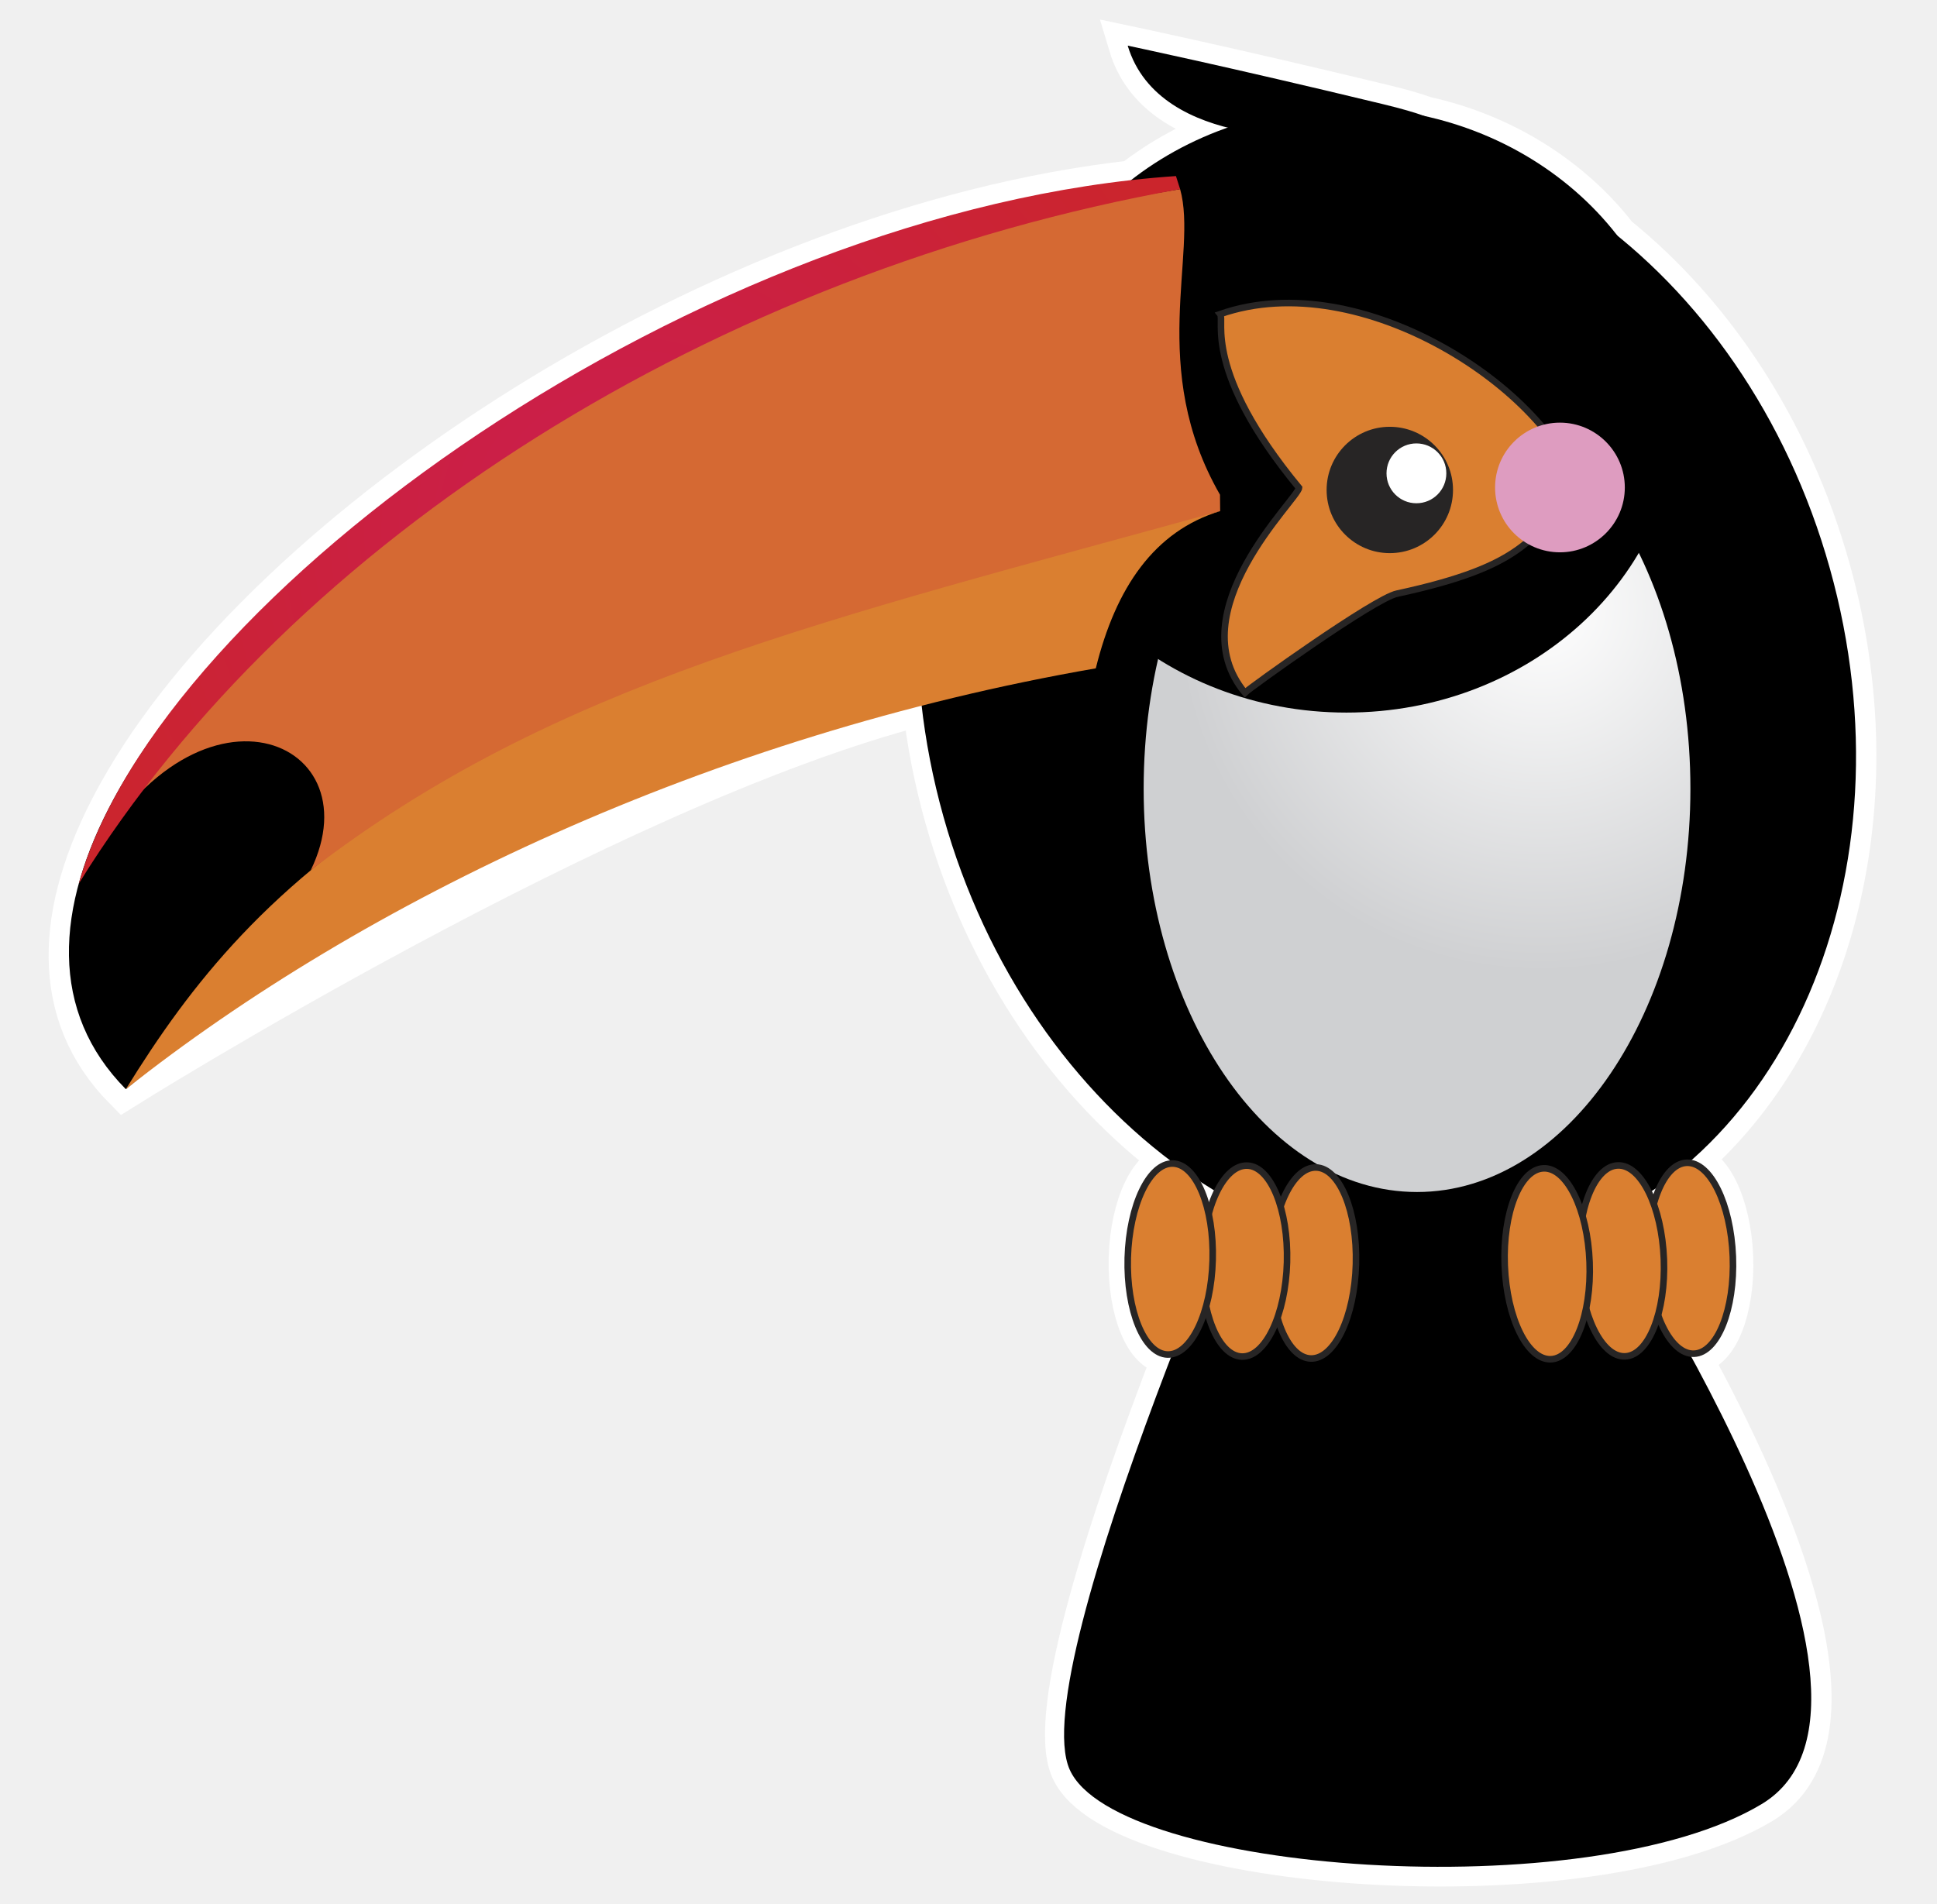
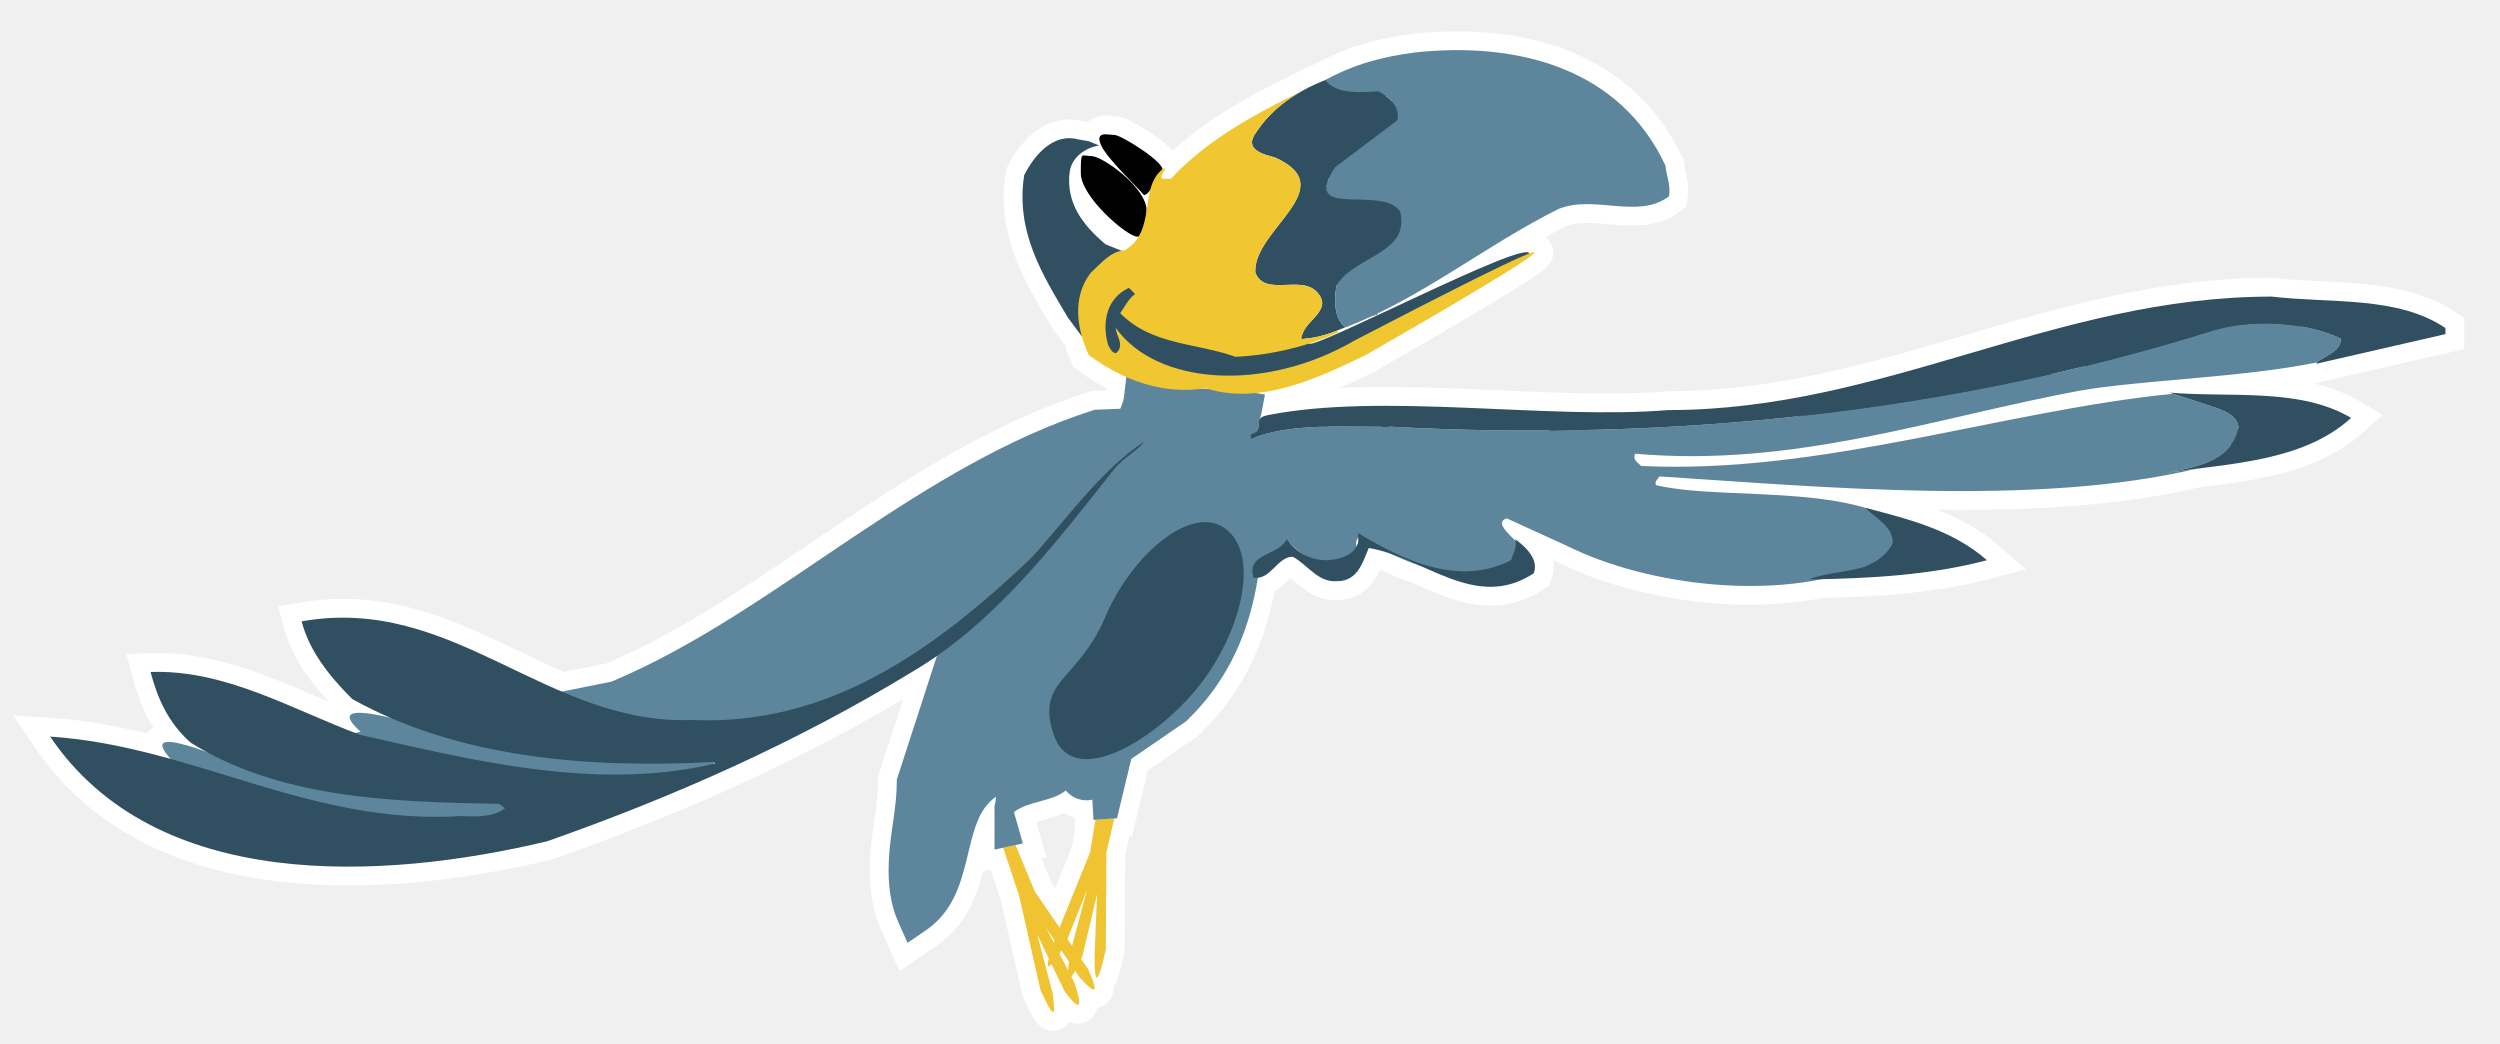
- <svg xmlns="http://www.w3.org/2000/svg" version="1.1" baseProfile="basic" id="Слой_1" x="0px" y="0px" width="295px" height="290px" viewBox="0 0 295 290" xml:space="preserve">
-   <path stroke="#FFFFFF" stroke-width="6" stroke-miterlimit="10" d="M258.097,206.215c3.571-0.138,6.212-6.759,5.908-14.789  c-0.308-7.858-3.323-14.133-6.795-14.278c22.074-19.14,31.603-54.758,21.565-90.571c-5.955-21.248-17.755-38.861-32.383-50.697  c-6.947-8.954-17.301-15.543-29.346-18.196c-1.382-0.52-3.456-1.127-6.393-1.836c-23.439-5.662-38.809-8.894-38.809-8.894  c2.208,7.347,8.752,10.848,15.237,12.489c-5.412,1.895-10.373,4.615-14.704,7.993c-63.121,7.089-132.012,53.019-154.363,93.189  c-0.205,0.366-0.41,0.732-0.607,1.097c-0.061,0.113-0.12,0.226-0.18,0.339c-8.863,16.587-9.873,32.327,1.631,43.971  c0,0,73.664-46.239,121.61-58.524c0.637,5.584,1.728,11.236,3.313,16.893c6.334,22.597,19.279,41.085,35.207,52.883  c-0.089-0.011-0.176-0.035-0.266-0.038c-3.57-0.098-6.644,6.334-6.871,14.368c-0.214,8.032,2.489,14.627,6.06,14.729  c0.239,0.006,0.475-0.021,0.708-0.071c-9.67,25.077-19.452,54.663-15.613,63.296c7.028,15.806,79.031,21.074,105.37,5.267  c16.964-10.173,1.901-45.091-10.985-68.681C257.624,206.2,257.859,206.224,258.097,206.215z M251.961,183.425  c-0.219-0.607-0.456-1.183-0.711-1.712c0.627-0.42,1.242-0.858,1.854-1.302C252.658,181.279,252.274,182.294,251.961,183.425z   M185.407,181.576c-0.477,0.977-0.895,2.1-1.236,3.34c-0.493-2.278-1.26-4.184-2.21-5.531  C183.097,180.15,184.246,180.879,185.407,181.576z" />
+ <svg xmlns="http://www.w3.org/2000/svg" version="1.1" baseProfile="basic" id="Слой_1" x="0px" y="0px" width="399px" height="166.5px" viewBox="0 0 399 166.5" xml:space="preserve">
+   <path fill="#305061" stroke="#FFFFFF" stroke-width="6" stroke-miterlimit="10" d="M369.666,58.062l20.626-4.736V52.35  c-7.664-5.153-18.255-3.9-27.733-5.014c-34.565,0-61.741,18.112-96.306,18.112c-19.266,1.585-45.644-2.859-64.016,0.83  c-0.644,0.129-0.976,0.329-1.151,0.569c0.116-0.37,0.206-0.679,0.237-0.847l0.57-3.033l-1.546-0.244  c6.487-0.61,12.855-3.779,17.603-6.054c4.734-2.672,32.081-18.425,26.118-16.204c-0.46-2.356-34.368,15.396-35.134,14.367  c-0.003-0.004-0.007-0.008-0.009-0.011c1.613-0.514,3.188-1.102,4.706-1.776c-0.093-0.085-0.175-0.178-0.246-0.267v-0.004  c0.455-0.177,0.907-0.361,1.357-0.551c0.011,0.008,0.021,0.018,0.032,0.025c1.485-0.577,2.932-1.206,4.354-1.873  c-0.146,0.069-0.29,0.138-0.437,0.206c0.389-0.143,0.777-0.278,1.172-0.399l-0.068-0.121c-0.125,0.06-0.252,0.118-0.378,0.178  c10.212-4.844,19.018-11.737,29.334-16.894c5.78-2.311,12.714,1.731,17.628-2.023c0.289-1.877-0.434-3.323-0.58-4.911  c-7.222-15.452-23.401-19.786-39.871-18.052c-5.292,0.677-9.875,1.916-14.405,4.416c0.002,0.003,0.005,0.005,0.007,0.008  c-4.58,1.806-8.738,4.505-11.456,8.974c-1.115,2.233,1.674,2.928,3.344,3.348c11.011,4.875-3.483,11.563-3.066,18.39  c1.534,4.038,7.528,0.139,10.035,3.344c2.235,2.759-2.101,4.282-2.596,6.786c-0.001-0.001-0.003-0.003-0.004-0.004  c0.5-2.5,4.828-4.023,2.595-6.78c-2.507-3.205-8.5,0.694-10.035-3.344c-0.417-6.827,14.077-13.515,3.066-18.39  c-1.67-0.421-4.459-1.115-3.344-3.348l0.096-0.153l0.053-0.089l0.043-0.064l0.096-0.153l0.014-0.021l0.157-0.235v-0.004L200.557,21  l0.132-0.192v-0.004l0.142-0.199l0.018-0.028l0.011-0.014l0.107-0.142l0.05-0.068v-0.004l0.16-0.214l0.007-0.007l0.1-0.132  l0.068-0.089l0.039-0.05l0.11-0.135l0.025-0.032l0.174-0.21l0.021-0.028l0.114-0.135l0.043-0.05l0.071-0.082l0.107-0.125  l0.007-0.004l0.114-0.132l0.061-0.068l0.057-0.057l0.114-0.128l0.014-0.014l0.107-0.11l0.082-0.089l0.036-0.036l0.121-0.125  l0.032-0.032l0.089-0.089l0.103-0.103l0.018-0.018l0.121-0.118l0.053-0.053l0.071-0.064l0.125-0.118l0.004-0.004l0.121-0.114  l0.075-0.068l0.053-0.046l0.125-0.114l0.025-0.018l0.103-0.093l0.1-0.085l0.028-0.025l0.132-0.11l0.043-0.039l0.085-0.071l0.121-0.1  l0.011-0.007l0.132-0.107l0.068-0.053l0.068-0.053l0.132-0.103l0.011-0.007l0.125-0.096l0.089-0.068l0.046-0.036l0.135-0.1  l0.093-0.068l0.043-0.032l0.114-0.082l0.025-0.018l0.139-0.1l0.135-0.096l0.139-0.093l0.004-0.004l0.139-0.093l0.139-0.096  l0.142-0.093l0.021-0.011l0.121-0.082l0.103-0.064l0.039-0.025l0.146-0.093l0.107-0.068l0.036-0.021l0.128-0.075l0.018-0.011  l0.142-0.089l0.068-0.039l0.078-0.046l0.296-0.167v-0.004l0.089-0.05l0.057-0.032l0.15-0.082l0.028-0.014l0.121-0.068  c-7.496,3.739-15.007,7.574-21.203,14.152h-1.392c-0.42-0.694,0.834-1.531,0.278-1.67c-0.094,0.065-0.165,0.144-0.251,0.213  c0.074-1.362-6.604-5.522-7.607-5.522c-0.959,0-2.825-0.592-2.363,1.088c-0.256,0.077-0.511,0.191-0.757,0.322l-1.008-0.42  l-1.67-0.278c-4.042-1.115-7.108,2.646-8.643,5.711c-1.393,9.056,2.927,15.883,6.969,22.71l2.235,3.008  c0.294,1.045,0.677,2.052,1.109,2.986c1.867,1.374,3.874,2.57,5.993,3.5l-0.383,3.253c-0.081,0.673-0.363,1.193-0.58,1.813  l-4.081,0.16l-0.392,0.125c-13.618,4.376-25.947,12.072-37.781,19.953c-12.425,8.276-25.16,17.535-38.974,23.326l-7.912,1.578  c-13.198-5.625-25.219-14.114-41.523-11.21c1.254,4.736,4.32,8.639,8.084,12.4c1.98,1.105,4.02,2.097,6.106,2.998  c-6.829-1.628-8.033-0.713-4.786,2.218c-0.285,0.057-0.556,0.128-0.821,0.205c-10.609-4.051-20.986-10.149-32.691-9.741  c1.114,4.18,2.785,8.08,6.41,11.285c0.82,0.511,1.654,0.99,2.496,1.448c-8.522-3.043-7.679-1.095-5.711,1.142  c-6.19-1.717-12.51-3.117-19.224-3.565c16.862,24.943,52.959,22.991,79.301,16.72c20.21-7.105,39.722-15.745,58.258-27.03  c1.366-0.805,2.684-1.673,3.976-2.575l-6.415,19.796v0.474c0,3.362-0.798,7.026-1.115,10.413c-0.303,3.226-0.313,6.524,0.584,9.665  c0.214,0.744,0.477,1.474,0.794,2.183l1.464,3.276l2.959-2.026c8.319-5.69,5.225-17.261,11.154-21.292  c-0.018,0.527-0.097,1.036-0.239,1.506l0.004,6.93l4.526-0.986l-1.421-4.986c2.244-1.816,6.001-1.62,8.248-3.447  c0.592,0.616,1.222,1.111,2.172,1.389c0.712,0.211,1.417,0.214,2.09,0.061l0.182,3.226l0.32-0.022l-0.865,5.204l-4.876,12.01  l-3.92-5.703l-3.109-7.475l-1.969,0.431l2.536,7.6c1.143,5.043,2.283,10.082,3.426,15.124c2.699,5.901,2.222,3.152,1.948,0.545  l-2.496-9.494c0.624,1.299,1.249,2.598,1.874,3.897c-0.324,1.337-0.11,1.49,0.437,0.909c0.697,1.45,1.394,2.9,2.091,4.349  c2.279,3.041,3.059,3.109,1.542-1.439l-0.474-0.916c0.166-0.19,0.369-0.5,0.608-0.927c0.234,0.345,0.467,0.69,0.701,1.035  c3.288,3.603,2.686,1.658,1.358-1.315l-1.112-1.618c0.073-0.159,0.144-0.309,0.221-0.479c0.78-3.298,1.557-6.592,2.333-9.886  l-0.399,9.808c-0.046,5.516,0.684,4.003,1.788-0.951c0.032-5.171,0.064-10.338,0.096-15.509l1.261-5.402l-0.084,0.005l0.518-0.035  l2.279-9.48l8.714-5.972l0.178-0.171c6.692-6.434,9.974-14.331,11.305-22.77c2.27-0.24,3.285-3.352,5.572-3.352  c2.368,1.254,4.042,4.181,7.108,3.9c3.205,0,4.042-2.924,5.018-5.292c1.177,0.187,2.343,0.508,3.504,0.907  c1.525,0.724,3.082,1.394,4.73,1.933c5.87,2.619,11.728,5.386,18.105,1.198c0.837-2.229-1.254-4.18-2.924-5.434  c0.018,0.089,0.021,0.172,0.031,0.259c-1.603-1.555-3.154-3.001-1.428-3.602l9.758,4.459c10.965,5.423,27.331,7.904,40.385,5.255  c9.114-0.187,18.177-0.814,26.513-3.027c-5.573-4.875-12.542-6.549-19.374-8.358c0.006,0.006,0.012,0.012,0.018,0.018  c-10.447-3.096-24.892-1.623-33.464-3.638c-0.281-0.559,0.278-0.976,0.556-1.396c25.918,1.677,60.092,4.843,85.59-1.204  c-1.645,0.206-3.283,0.413-4.893,0.648c0.014-0.003,0.029-0.005,0.044-0.008c10.441-1.529,21.986-1.816,29.642-8.772  c-8.223-4.875-19.234-3.205-28.991-4.043l7.247,2.368c1.535,0.56,3.764,1.396,3.764,3.348c0,0,0,0,0,0.001  c-0.001-1.951-2.229-2.787-3.764-3.343l-6.667-2.183h-0.007c-27.037,2.65-56.182,12.909-84.892,11.517  c-0.556-0.556-1.393-0.976-0.976-1.952c25.505,2.229,47.666-5.712,70.8-10.032c9.946-1.76,25.747-2.055,38.069-4.548  c0.022-0.023,0.051-0.046,0.076-0.069C369.795,57.863,369.709,57.962,369.666,58.062z M166.96,148.101  c0.443,0.656,0.887,1.311,1.331,1.967c-0.045,0.129-0.082,0.242-0.124,0.364L166.96,148.101z M169.088,152.209  c0.105-0.154,0.214-0.318,0.325-0.484c0.401,0.592,0.801,1.184,1.202,1.775C170.537,154.032,169.088,152.209,169.088,152.209z   M171.098,150.951l-0.736-1.07c1.039-2.611,2.077-5.223,3.115-7.836L171.098,150.951z M372.77,55.844  c0.057-0.052,0.111-0.105,0.164-0.16C372.881,55.738,372.826,55.791,372.77,55.844z M373.535,54.619  c0.015-0.073,0.034-0.144,0.04-0.221C373.569,54.475,373.551,54.546,373.535,54.619z M373.038,55.567  c0.048-0.055,0.094-0.11,0.137-0.167C373.133,55.457,373.086,55.512,373.038,55.567z M373.263,55.269  c0.038-0.058,0.075-0.116,0.107-0.177C373.338,55.153,373.3,55.211,373.263,55.269z M373.431,54.952  c0.027-0.064,0.056-0.127,0.076-0.193C373.487,54.825,373.458,54.888,373.431,54.952z M220.421,68.11  c-2.765,0.013-5.661-0.071-8.534-0.019C214.759,68.038,217.656,68.123,220.421,68.11z M183.483,30.463 M192.438,61.957  c0.124,0.041,0.25,0.064,0.374,0.102c-0.312-0.009-0.624-0.02-0.936-0.029C192.063,62.004,192.25,61.987,192.438,61.957z   M200.456,68.902c0.064-0.057,0.12-0.114,0.166-0.173C200.577,68.788,200.52,68.846,200.456,68.902z M200.848,68.204  c0.044-0.25,0.027-0.505,0.043-0.747c0.002-0.006,0.004-0.012,0.006-0.019C200.879,67.687,200.893,67.948,200.848,68.204z   M200.661,68.673c0.041-0.061,0.076-0.123,0.103-0.186C200.737,68.551,200.702,68.612,200.661,68.673z M200.784,68.439  c0.026-0.071,0.047-0.142,0.06-0.214C200.83,68.297,200.81,68.368,200.784,68.439z M208.242,54.047  c0.142-0.01,0.285-0.014,0.425-0.029l0,0l-0.089,0.007l-0.021,0.004l-0.075,0.007l-0.043,0.004l-0.05,0.004l-0.068,0.004  l-0.025,0.004l-0.046,0.004C208.247,54.053,208.245,54.05,208.242,54.047z M209.309,53.93l-0.064,0.011l-0.028,0.004l-0.085,0.014  h-0.004l-0.093,0.011l-0.018,0.004l-0.071,0.011l-0.043,0.004l-0.05,0.007l-0.068,0.007l-0.025,0.004l-0.024,0.002  c0.219-0.024,0.436-0.057,0.651-0.091l-0.028,0.005L209.309,53.93z M209.882,53.829c0.016-0.003,0.033-0.007,0.049-0.01  l-0.009,0.003L209.882,53.829z M210.036,53.8h-0.01c0.035-0.007,0.07-0.014,0.104-0.021l-0.016,0.003L210.036,53.8z M210.203,53.764  l-0.042,0.008c0.017-0.004,0.034-0.007,0.051-0.01L210.203,53.764z M213.357,45.474c-0.162,0.596-0.287,1.515-0.274,2.498  C213.069,46.989,213.194,46.07,213.357,45.474z M213.13,48.802c0.005,0.049,0.008,0.098,0.013,0.147  C213.138,48.9,213.135,48.851,213.13,48.802z M213.084,48.017c0.003,0.146,0.007,0.294,0.016,0.442  C213.091,48.31,213.087,48.163,213.084,48.017z M211.692,29.742c0.003-0.028,0.012-0.062,0.016-0.091  C211.705,29.681,211.695,29.714,211.692,29.742z M211.898,28.914c0.041-0.116,0.088-0.237,0.141-0.362  C211.985,28.678,211.938,28.799,211.898,28.914z M222.128,16.174c-0.276-0.31-0.584-0.595-0.918-0.844  C221.544,15.579,221.852,15.864,222.128,16.174z M170.704,27.55c0.045-0.404,0.159-0.772,0.302-1.124  c-0.423,1.807-0.237,4.045,0.222,5.756c0.444,0.944,0.953,1.966,1.545,2.973C171.226,32.992,170.364,30.532,170.704,27.55z   M113.873,121.915c0.065-0.059,0.124-0.119,0.186-0.178v0.14C113.997,121.892,113.935,121.901,113.873,121.915z M205.916,86.762  c0.548,0.544,1.131,1.031,1.739,1.466C207.019,87.827,206.434,87.34,205.916,86.762z M216.776,86.487  c-0.063,0.251-0.157,0.475-0.266,0.686c-0.131-0.402-0.124-0.853,0.264-1.383c0.001,0,0.001,0.001,0.002,0.001V86.487z   M221.793,68.094c0.001,0,0.002,0,0.002,0c8.571,0.471,17.092,0.677,25.548,0.618C238.887,68.771,230.364,68.565,221.793,68.094z   M367.284,52.113c2.265,0.4,4.411,1.04,6.285,1.911c0.013,0.104,0.009,0.203,0.005,0.301c0.004-0.098,0.005-0.197-0.008-0.301  C371.693,53.153,369.549,52.513,367.284,52.113z M370.131,57.576c-0.048,0.035-0.097,0.07-0.139,0.105  C370.034,57.646,370.083,57.611,370.131,57.576z M372.654,55.947c-0.062,0.053-0.125,0.105-0.191,0.156  C372.529,56.052,372.592,56,372.654,55.947z M372.353,56.187c-0.073,0.054-0.147,0.108-0.222,0.159  C372.206,56.295,372.28,56.241,372.353,56.187z M372.044,56.404c-0.088,0.059-0.176,0.116-0.266,0.172  C371.868,56.52,371.957,56.462,372.044,56.404z M371.761,56.587c-0.556,0.344-1.127,0.641-1.539,0.922  C370.634,57.227,371.205,56.931,371.761,56.587z" />
  <path fill="#EB7272" d="M1602.97,686.224c0.358-0.247,0.715-0.495,1.073-0.742c0.084,0.127,0.169,0.254,0.253,0.381  c-0.434,0.129-0.868,0.259-1.302,0.388C1602.994,686.25,1602.97,686.224,1602.97,686.224z" />
  <path fill="#EB7272" d="M1570.006,1049.175c0.243,0.36,0.489,0.718,0.714,1.089c0.004,0.007-0.235,0.163-0.361,0.249  c-0.133-0.432-0.267-0.865-0.401-1.297C1569.957,1049.216,1570.006,1049.175,1570.006,1049.175z" />
  <g>
-     <path d="M243.699,183.511c0,0,50.931,75.52,24.58,91.323c-26.339,15.807-98.342,10.539-105.37-5.267   c-7.028-15.807,31.607-101.862,31.607-101.862l47.721,10.48" />
-     <g>
-       <path d="M234.676,189.325c-37.284,10.443-78.014-18.624-90.992-64.925s6.73-92.305,44.002-102.748    c37.284-10.446,78.014,18.62,90.991,64.925C291.655,132.878,271.947,178.879,234.676,189.325z" />
-       <radialGradient id="SVGID_1_" cx="1109.082" cy="-17.763" r="55.484" gradientTransform="matrix(-1 0 0 -1 1343.734 74.84)" gradientUnits="userSpaceOnUse">
-         <stop offset="0" style="stop-color:#FFFFFF" />
-         <stop offset="1" style="stop-color:#CFD0D2" />
-       </radialGradient>
-       <ellipse fill="url(#SVGID_1_)" cx="215.81" cy="120.139" rx="41.634" ry="61.445" />
-       <ellipse cx="205.064" cy="62.469" rx="50.497" ry="46.081" />
-       <path fill="#DA7F30" stroke="#272525" stroke-miterlimit="10" d="M185.827,47.851c0.744,0.918-2.69,8.624,12.011,26.461    c-0.136,1.686-18.481,18.815-8.243,31.213c0.657-0.691,19.746-14.403,23.179-15.094c19.944-4.31,19.919-8.537,27.727-15.531    C236.225,59.608,207.382,40.303,185.827,47.851z" />
-       <g>
-         <path d="M65.98,71.498l25.521,52.257c-25.93,10.613-50.981,24.533-72.337,42.164C-4.077,142.394,22.089,102.61,65.98,71.498z" />
-         <path fill="#DA7F30" d="M185.827,77.857c-10.003,3.046-15.89,11.608-18.94,23.953c-58.69,10.179-111.431,35.362-147.723,64.11     C38.934,133.894,67.256,104.279,185.827,77.857z" />
-         <path fill="#D56933" d="M185.827,77.857c-0.013-0.831-0.013-1.661-0.025-2.495c-11.069-19.262-3.322-36.764-6.073-46.55     C99.025,41.673,35.066,93.995,12.012,134.573c16.138-33.962,45.391-22.714,35.301-1.98C84.375,104,125.5,94.5,185.827,77.857z" />
-         <radialGradient id="SVGID_2_" cx="1112.731" cy="-263.643" r="94.409" gradientTransform="matrix(-0.9622 -0.2722 0.2722 -0.9622 1238.541 130.062)" gradientUnits="userSpaceOnUse">
-           <stop offset="0" style="stop-color:#CB1D50" />
-           <stop offset="1" style="stop-color:#CB252C" />
-         </radialGradient>
-         <path fill="url(#SVGID_2_)" d="M179.729,28.813c-0.211-0.663-0.422-1.326-0.633-1.992     c-72.312,4.877-154.85,63.673-167.084,107.753C44.784,81.696,109.188,41.475,179.729,28.813z" />
-       </g>
-       <path fill="#DE9CC0" d="M227.697,74.262c0,5.453,4.413,9.875,9.879,9.875c5.441,0,9.879-4.422,9.879-9.875    c0-5.457-4.437-9.879-9.879-9.879C232.11,64.383,227.697,68.805,227.697,74.262z" />
-       <g>
-         <path fill="#272525" d="M202.04,74.637c0,5.318,4.314,9.625,9.618,9.625c5.33,0,9.631-4.307,9.631-9.625     c0-5.311-4.301-9.622-9.631-9.622C206.353,65.015,202.04,69.326,202.04,74.637z" />
-         <path fill="#FFFFFF" d="M211.162,72.105c0,2.519,2.033,4.558,4.549,4.558c2.528,0,4.561-2.039,4.561-4.558     c0-2.516-2.033-4.558-4.561-4.558C213.195,67.547,211.162,69.589,211.162,72.105z" />
-       </g>
-       <g>
-         <path fill="#DA7F30" stroke="#272525" stroke-miterlimit="10" d="M193.575,192.218c-0.225,8.037,2.489,14.628,6.06,14.729     c3.582,0.094,6.656-6.338,6.87-14.371c0.226-8.033-2.489-14.628-6.059-14.726C196.877,177.752,193.802,184.184,193.575,192.218z" />
-         <path fill="#DA7F30" stroke="#272525" stroke-miterlimit="10" d="M183.078,191.923c-0.226,8.037,2.489,14.628,6.06,14.729     c3.57,0.098,6.644-6.334,6.87-14.371c0.215-8.03-2.501-14.623-6.071-14.721C186.367,177.461,183.293,183.893,183.078,191.923z" />
-         <path fill="#DA7F30" stroke="#272525" stroke-miterlimit="10" d="M171.754,191.613c-0.214,8.032,2.489,14.627,6.06,14.729     c3.582,0.094,6.656-6.338,6.87-14.371c0.226-8.034-2.489-14.628-6.059-14.726C175.055,177.147,171.981,183.579,171.754,191.613z" />
-       </g>
-       <g>
-         <path fill="#DA7F30" stroke="#272525" stroke-miterlimit="10" d="M250.985,191.924c0.303,8.029,3.444,14.43,7.015,14.291     c3.571-0.138,6.212-6.759,5.908-14.789c-0.315-8.033-3.457-14.43-7.027-14.295C253.31,177.27,250.67,183.891,250.985,191.924z" />
-         <path fill="#DA7F30" stroke="#272525" stroke-miterlimit="10" d="M240.481,192.329c0.303,8.029,3.445,14.427,7.015,14.291     c3.571-0.138,6.211-6.759,5.908-14.789c-0.315-8.033-3.456-14.433-7.027-14.295C242.806,177.675,240.166,184.296,240.481,192.329     z" />
-         <path fill="#DA7F30" stroke="#272525" stroke-miterlimit="10" d="M229.166,192.765c0.315,8.033,3.457,14.43,7.028,14.293     c3.57-0.135,6.211-6.759,5.896-14.793c-0.303-8.029-3.457-14.43-7.016-14.288C231.504,178.111,228.851,184.732,229.166,192.765z" />
-       </g>
-       <path d="M202.473,20.697c0,0-25.868,2.427-30.727-13.743c0,0,15.37,3.232,38.809,8.894    C234.006,21.506,202.473,20.697,202.473,20.697z" />
+     <g id="cccc_1_">
+       <path fill="#EFC331" d="M173.653,154.667l-8.472-12.325l-3.109-7.475l-1.969,0.431l2.536,7.6    c1.143,5.043,2.283,10.082,3.426,15.124c2.699,5.901,2.222,3.152,1.948,0.545l-2.496-9.494c1.467,3.052,2.934,6.104,4.402,9.156    c2.279,3.041,3.059,3.109,1.542-1.439l-4.501-8.689c1.777,2.628,3.558,5.256,5.335,7.881    C175.583,159.585,174.981,157.64,173.653,154.667z" />
+       <path fill="#EFC331" d="M168.35,149.895l5.627-13.86l0.869-5.231l2.995-0.174l-1.261,5.402    c-0.032,5.171-0.064,10.338-0.096,15.509c-1.104,4.954-1.834,6.467-1.788,0.951l0.399-9.808c-0.776,3.294-1.553,6.588-2.333,9.886    c-2.215,4.904-2.917,4.861-1.809-1.075l2.525-9.451c-1.172,2.949-2.343,5.897-3.515,8.842    C167.645,154.471,166.053,156.462,168.35,149.895z" />
+     </g>
+     <g id="__x0023_Layer_x0020_3_1_">
+       <path fill="#5D869C" d="M369.825,57.834c-12.322,2.493-28.123,2.788-38.069,4.548c-23.134,4.32-45.295,12.261-70.8,10.032    c-0.417,0.976,0.42,1.396,0.976,1.952c28.71,1.392,57.855-8.867,84.892-11.517h0.007l6.667,2.183    c1.535,0.556,3.764,1.392,3.764,3.344c-1.254,5.434-7.247,6.268-11.706,7.105c1.61-0.235,3.248-0.442,4.893-0.648    c-25.498,6.047-59.672,2.881-85.59,1.204c-0.278,0.42-0.837,0.837-0.556,1.396c11.845,2.785,34.91-1.097,43.133,9.629    c-0.278,2.229-8.12,2.728-10.071,3.426c-13.657,5.434-34.18,3.105-47.14-3.305l-9.758-4.459c-3.205,1.115,4.89,5.146,3.636,7.375    c-13.013,3.903-19.75-0.57-27.329-4.309c-1.531,2.09,2.845,2.945-1.617,4.48c-3.622,0.417-6.781-1.043-9.288-3.551    c-0.976,1.531-4.095,3.098-5.904,3.796c2.229-5.851-9.946-23.899,0.926-23.062l0,0c-0.043,0.655,0.157,1.41-1.257,1.895v0.698    c6.549-2.646,14.911-1.813,22.158-1.952c45.715,2.511,90.034-2.507,130.45-15.046c6.549-2.229,15.331-1.813,21.324,0.976    C373.825,56.075,370.655,56.947,369.825,57.834z" />
+       <path fill="#305061" d="M375.242,66.701c-7.667,6.966-19.234,7.243-29.686,8.778c4.459-0.837,10.452-1.674,11.706-7.105    c0-1.952-2.229-2.788-3.764-3.348l-7.247-2.368C356.008,63.496,367.019,61.826,375.242,66.701z" />
+       <path fill="#5D869C" d="M170.077,126.177c-2.247,1.827-6.004,1.631-8.248,3.447l1.421,4.986l-4.526,0.986l-0.004-6.93    c0.142-0.47,0.221-0.979,0.239-1.506c-5.929,4.031-2.835,15.602-11.154,21.292l-2.959,2.026l-1.464-3.276    c-0.317-0.709-0.58-1.439-0.794-2.183c-0.897-3.141-0.887-6.439-0.584-9.665c0.317-3.387,1.115-7.051,1.115-10.413v-0.474    l6.87-21.2l0.833-0.577c2.411-1.663,4.594-3.565,6.635-5.609c-12.254,10.399-26.047,18.408-42.485,19.141    c7.596,10.958-42.667,18.262-48.361,17.033l-48.151-8.679c3.369-0.67,12.835,0.812,10.107-2.016    c-2.724-2.824-6.613-6.927,7.343-1.464c13.953,5.466,14.423-2.874,21.631-4.313c-3.647-3.291-1.699-4.049,7.553-1.506    l32.478-6.478c13.814-5.791,26.549-15.05,38.974-23.326c11.834-7.881,24.163-15.577,37.781-19.953l0.392-0.125l4.081-0.16    c0.217-0.62,0.499-1.14,0.58-1.813l0.434-3.686l3.511,1.204c4.462,1.531,10.666,0.78,15.52,1.546l3.048,0.481L201.323,66    c-0.121,0.652-1.132,3.426-1.097,3.743c0.014,0.036,0.05,0.075,0.075,0.103l0.552,0.694l0.089,0.883    c1.556,15.684,0.538,31.983-11.496,43.554l-0.178,0.171l-8.714,5.972l-2.279,9.48l-3.754,0.253l-0.182-3.226    c-0.673,0.153-1.378,0.15-2.09-0.061C171.299,127.288,170.669,126.793,170.077,126.177z" />
+       <path fill="#305061" d="M177.894,74.782c-9.48,11.983-19.095,24.661-32.336,32.464c-18.536,11.285-38.048,19.925-58.258,27.03    c-26.342,6.271-62.439,8.223-79.301-16.72c22.995,1.535,41.392,14.213,65.644,12.681c2.507,0.139,5.296,0.139,6.969-1.257    l-0.976-0.694c-17.703-0.278-35.121-0.976-49.198-9.754c-3.625-3.205-5.296-7.105-6.41-11.285    c11.983-0.417,22.574,5.99,33.447,10.032c17.838,4.042,37.77,9.056,56.584,4.598v-0.278c-20.349,1.115-41.114-0.698-57.838-10.032    c-3.764-3.761-6.83-7.664-8.084-12.4c24.252-4.32,39.024,16.581,62.3,15.744c21.88,0.976,38.603-11.147,54.073-25.776    c5.855-6.41,11.15-14.07,18.119-18.671C181.655,71.858,179.426,72.973,177.894,74.782z" />
+       <path fill="#305061" d="M317.123,89.411c-8.921,2.368-18.675,2.927-28.433,3.066c4.462-1.813,10.452-0.559,13.379-5.712    c0.139-2.785-2.646-3.903-4.32-5.712C304.581,82.862,311.55,84.536,317.123,89.411z" />
+       <path fill="#305061" d="M241.166,89.411c0.278-0.976,0.976-1.948,0.698-3.344c1.67,1.254,3.761,3.205,2.924,5.434    c-9.337,6.132-17.56-2.646-26.339-4.038c-0.976,2.368-1.813,5.292-5.018,5.292c-3.066,0.281-4.74-2.646-7.108-3.9    c-2.511,0-3.483,3.761-6.271,3.344c-1.115-4.042,3.903-3.344,5.296-6.132c1.535,2.09,3.764,3.344,6.41,3.344    c1.952-0.139,4.462-0.694,5.018-2.924v-1.392C223.745,89.272,232.666,93.731,241.166,89.411z" />
+       <path fill="#305061" d="M390.292,52.35v0.976l-20.626,4.736c0.42-0.972,4.181-1.809,3.903-4.038    c-5.994-2.788-14.775-3.205-21.324-0.976c-40.416,12.539-84.735,17.557-130.45,15.046c-7.247,0.139-15.609-0.694-22.158,1.952    v-0.698c2.489-0.851-0.025-2.543,2.6-3.07c18.372-3.689,44.75,0.755,64.016-0.83c34.565,0,61.741-18.112,96.306-18.112    C372.037,48.45,382.628,47.197,390.292,52.35z" />
+       <path fill="#FFFFFF" d="M181.438,28.942l-4.601-5.018l0.559-0.694C177.257,25.459,180.462,26.852,181.438,28.942z" />
+       <path fill="#FFFFFF" d="M177.396,23.23c3.526,1.959,8.978,7.76,5.003,13.657c-0.787,1.371-1.766,2.938-3.137,4.113    c-4.117-1.175-6.467-5.484-8.034-8.818c-0.787-2.938-0.787-7.443,1.763-8.618C172.403,25.327,175.829,20.879,177.396,23.23z" />
+       <path d="M174.226,24.918c1.677,0,8.771,4.957,8.771,8.693c0,3.739,0.221,4.167-1.453,4.167c-1.677,0-9.045-6.378-9.045-10.114    S172.553,24.918,174.226,24.918z" />
+       <path d="M177.898,21.542c1.04,0,8.201,4.48,7.592,5.669c-0.609,1.193-2.521,4.576-3.034,3.807s-5.808-5.659-6.759-7.92    C174.746,20.84,176.858,21.542,177.898,21.542z" />
+       <path fill="#305061" d="M219.795,50.06l0.068,0.121c-0.395,0.121-0.783,0.256-1.172,0.399    C219.062,50.409,219.429,50.234,219.795,50.06z M214.742,52.222c-2.219,0.94-4.476,1.781-7.001,1.859    c0-2.785,5.014-4.32,2.646-7.243c-2.507-3.205-8.501,0.694-10.035-3.344c-0.417-6.827,14.077-13.515,3.066-18.39    c-1.67-0.42-4.459-1.115-3.344-3.348c3.184-5.235,8.337-8.052,13.839-9.836c-0.345,0.377-0.63,0.823-0.844,1.35    c1.877,1.442,4.334,1.442,6.934,1.296c1.592,0.869,3.469,2.311,3.034,4.622l-9.968,7.511c-5.634,8.522,7.507,2.731,10.395,7.062    c1.588,6.788-7.073,6.948-10.107,11.713C212.926,47.054,212.755,50.9,214.742,52.222z" />
+       <path fill="#5D869C" d="M265.799,26.41c0.146,1.588,0.869,3.034,0.58,4.911c-4.914,3.754-11.848-0.288-17.628,2.023    c-11.845,5.922-21.698,14.134-33.977,18.903c-2.023-1.3-1.848-5.182-1.417-6.773c3.034-4.765,11.695-4.925,10.107-11.713    c-2.888-4.33-16.029,1.46-10.395-7.062l9.968-7.511c0.434-2.311-1.442-3.754-3.031-4.619c-2.603,0.142-6.745,0.588-8.483-1.795    c4.53-2.5,9.113-3.739,14.405-4.416C242.398,6.624,258.577,10.958,265.799,26.41z" />
+       <path fill="#305061" d="M172.1,22.254l1.67,0.278l1.674,0.698c-2.09,0.278-4.462,1.809-4.74,4.32    c-0.556,4.875,2.09,8.358,5.716,11.424c14.067,5.847,29.102,11.275,32.514,15.858c0.766,1.029,34.693-16.734,35.135-14.366    c0.239,1.293-35.915,20.039-44.69,20.188c-4.355,0.075-22.98-3.483-23.472-2.6l-5.481-7.379    c-4.042-6.827-8.362-13.654-6.969-22.71C164.992,24.9,168.058,21.139,172.1,22.254z" />
+       <path fill="#F1C731" d="M213.385,52.777c0.071,0.089,0.153,0.182,0.246,0.267c-5.018,2.229-10.591,3.625-16.446,3.903    c-6.132-2.229-13.379-1.813-18.397-6.966c0.698-0.976,1.254-2.229,2.368-3.066l-0.972-0.976c-3.625,1.674-4.323,5.573-3.348,9.056    c0.281,0.559,0.559,1.254,1.254,1.392c1.535-1.254,0-2.785,0-4.038c6.456,9.067,23.675,10.417,38.19,1.948    c59.889-31.118,8.337-1.392,1.67,2.372c-6.688,3.205-16.592,8.212-25.512,5.288c-6.966,1.115-13.372-1.389-18.668-5.288    c-1.809-3.903-2.788-9.056,0.281-13.098c1.67-1.535,3.205-3.483,5.434-3.622c5.296-3.066,2.09-10.171,6.271-13.098    c0.556,0.139-0.698,0.976-0.278,1.67h1.392c6.196-6.578,13.707-10.413,21.203-14.152l-0.121,0.068l-0.028,0.014l-0.15,0.082    l-0.057,0.032l-0.089,0.05v0.004l-0.296,0.167l-0.078,0.046l-0.068,0.039l-0.142,0.089l-0.018,0.011l-0.128,0.075l-0.036,0.021    l-0.107,0.068l-0.146,0.093l-0.039,0.025l-0.103,0.064l-0.121,0.082l-0.021,0.011l-0.142,0.093l-0.139,0.096l-0.139,0.093    l-0.004,0.004l-0.139,0.093l0,0l-0.135,0.096l-0.139,0.1l-0.025,0.018l-0.114,0.082l-0.043,0.032l-0.093,0.068l-0.135,0.1    l-0.046,0.036l-0.089,0.068l-0.125,0.096l-0.011,0.007l-0.132,0.103l-0.068,0.053l-0.068,0.053l-0.132,0.107l-0.011,0.007    l-0.121,0.1l-0.085,0.071l-0.043,0.039l-0.132,0.11l-0.028,0.025l-0.1,0.085l-0.103,0.093l-0.025,0.018l-0.125,0.114l-0.053,0.046    l-0.075,0.068l-0.121,0.114l-0.004,0.004l-0.125,0.118l-0.071,0.064l-0.053,0.053l-0.121,0.118l-0.018,0.018l-0.103,0.103    l-0.089,0.089l-0.032,0.032l-0.121,0.125l-0.036,0.036l-0.082,0.089l-0.107,0.11l-0.014,0.014l-0.114,0.128l-0.057,0.057    l-0.061,0.068l-0.114,0.132l-0.007,0.004l-0.107,0.125l-0.071,0.082l-0.043,0.05l-0.114,0.135L201.7,19.48l-0.174,0.21l0,0    l-0.025,0.032l-0.11,0.135l-0.039,0.05l-0.068,0.089l-0.1,0.132l-0.007,0.007l-0.16,0.214v0.004l-0.05,0.068l-0.107,0.142    l-0.011,0.014l-0.018,0.028l-0.142,0.199v0.004L200.557,21l-0.029,0.039v0.004l-0.157,0.235l-0.014,0.021l-0.096,0.153    l-0.043,0.064l-0.053,0.089l-0.096,0.153c-1.115,2.233,1.674,2.927,3.344,3.348c11.011,4.875-3.483,11.563-3.066,18.39    c1.535,4.038,7.528,0.139,10.035,3.344c2.368,2.924-2.646,4.459-2.646,7.243h0.093l0.025-0.004l0.068-0.004h0.05l0.046-0.004    l0.071-0.004l0.021-0.004l0.093-0.004h0.004l0.089-0.007l0.025-0.004l0.068-0.004l0.05-0.004l0.043-0.004l0.075-0.007l0.021-0.004    l0.089-0.007l0.004-0.004l0.089-0.007l0.025-0.004l0.068-0.007l0.05-0.007l0.043-0.004l0.071-0.011l0.018-0.004l0.093-0.011h0.004    l0.085-0.014l0.028-0.004l0.064-0.011l0.05-0.007l0.039-0.007l0.075-0.011l0.018-0.004l0.089-0.014h0.004l0.085-0.018l0.028-0.004    l0.061-0.011l0.053-0.011l0.036-0.007l0.075-0.014l0.014-0.004l0.089-0.018h0.011l0.078-0.018l0.032-0.007l0.057-0.011    l0.053-0.014l0.036-0.007l0.075-0.018l0.014-0.004l0.089-0.018l0.007-0.004l0.078-0.018l0.032-0.007l0.057-0.014l0.053-0.014    l0.036-0.011l0.075-0.018l0.011-0.004l0.089-0.021l0.011-0.004l0.075-0.021l0.032-0.007l0.057-0.014l0.053-0.018l0.032-0.007    l0.078-0.021l0.011-0.004l0.085-0.025l0.011-0.004l0.075-0.021l0.032-0.011l0.053-0.014l0.057-0.018l0.032-0.011l0.075-0.021    l0.011-0.004l0.085-0.028l0.011-0.004l0.075-0.021l0.036-0.011l0.05-0.018l0.057-0.018l0.028-0.011l0.078-0.025l0.007-0.004    l0.085-0.028l0.014-0.004l0.071-0.025l0.036-0.014l0.05-0.014l0.057-0.021l0.029-0.011l0.078-0.025l0.007-0.004l0.082-0.028    l0.018-0.007l0.068-0.025l0.036-0.014l0.05-0.018l0.057-0.021l0.028-0.007l0.078-0.032h0.004l0.085-0.032l0.014-0.007l0.071-0.025    l0.036-0.014l0.046-0.018l0.061-0.021l0.025-0.011l0.078-0.032h0.006V52.777z" />
+       <path fill="#305061" d="M195.903,84.632c-5.37-4.605-15.238,3.739-19.523,13.882c-4.284,10.142-11.09,9.982-8.241,18.654    c2.845,8.675,15.185,1.713,22.379-6.677C197.712,102.103,201.274,89.24,195.903,84.632z" />
    </g>
  </g>
</svg>
